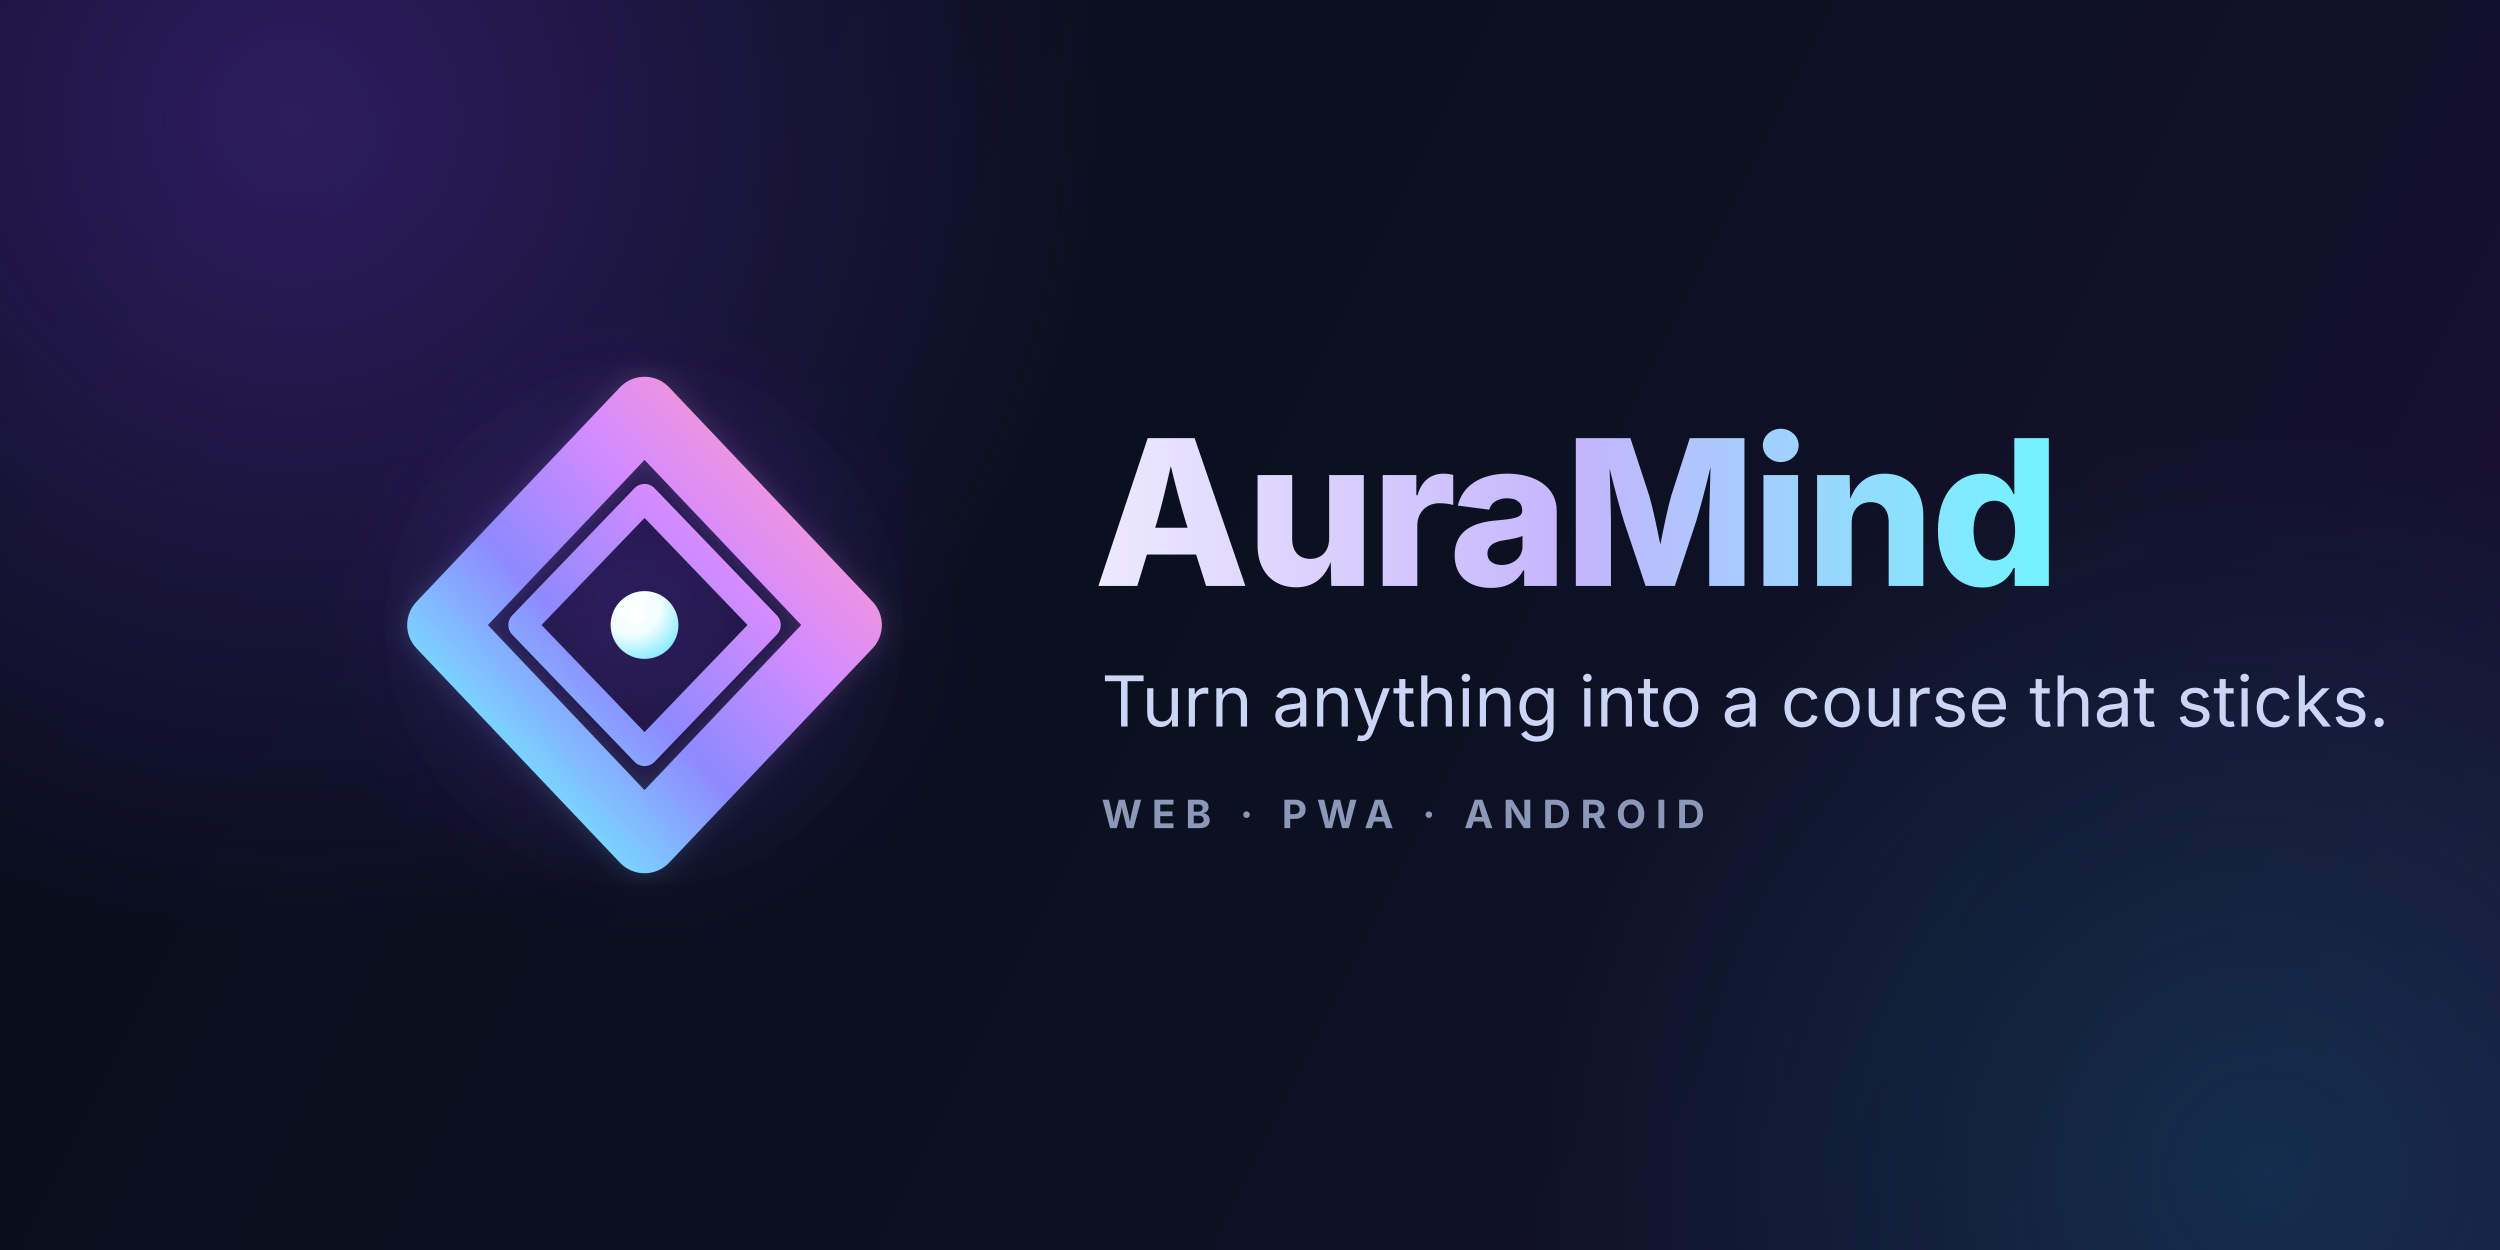
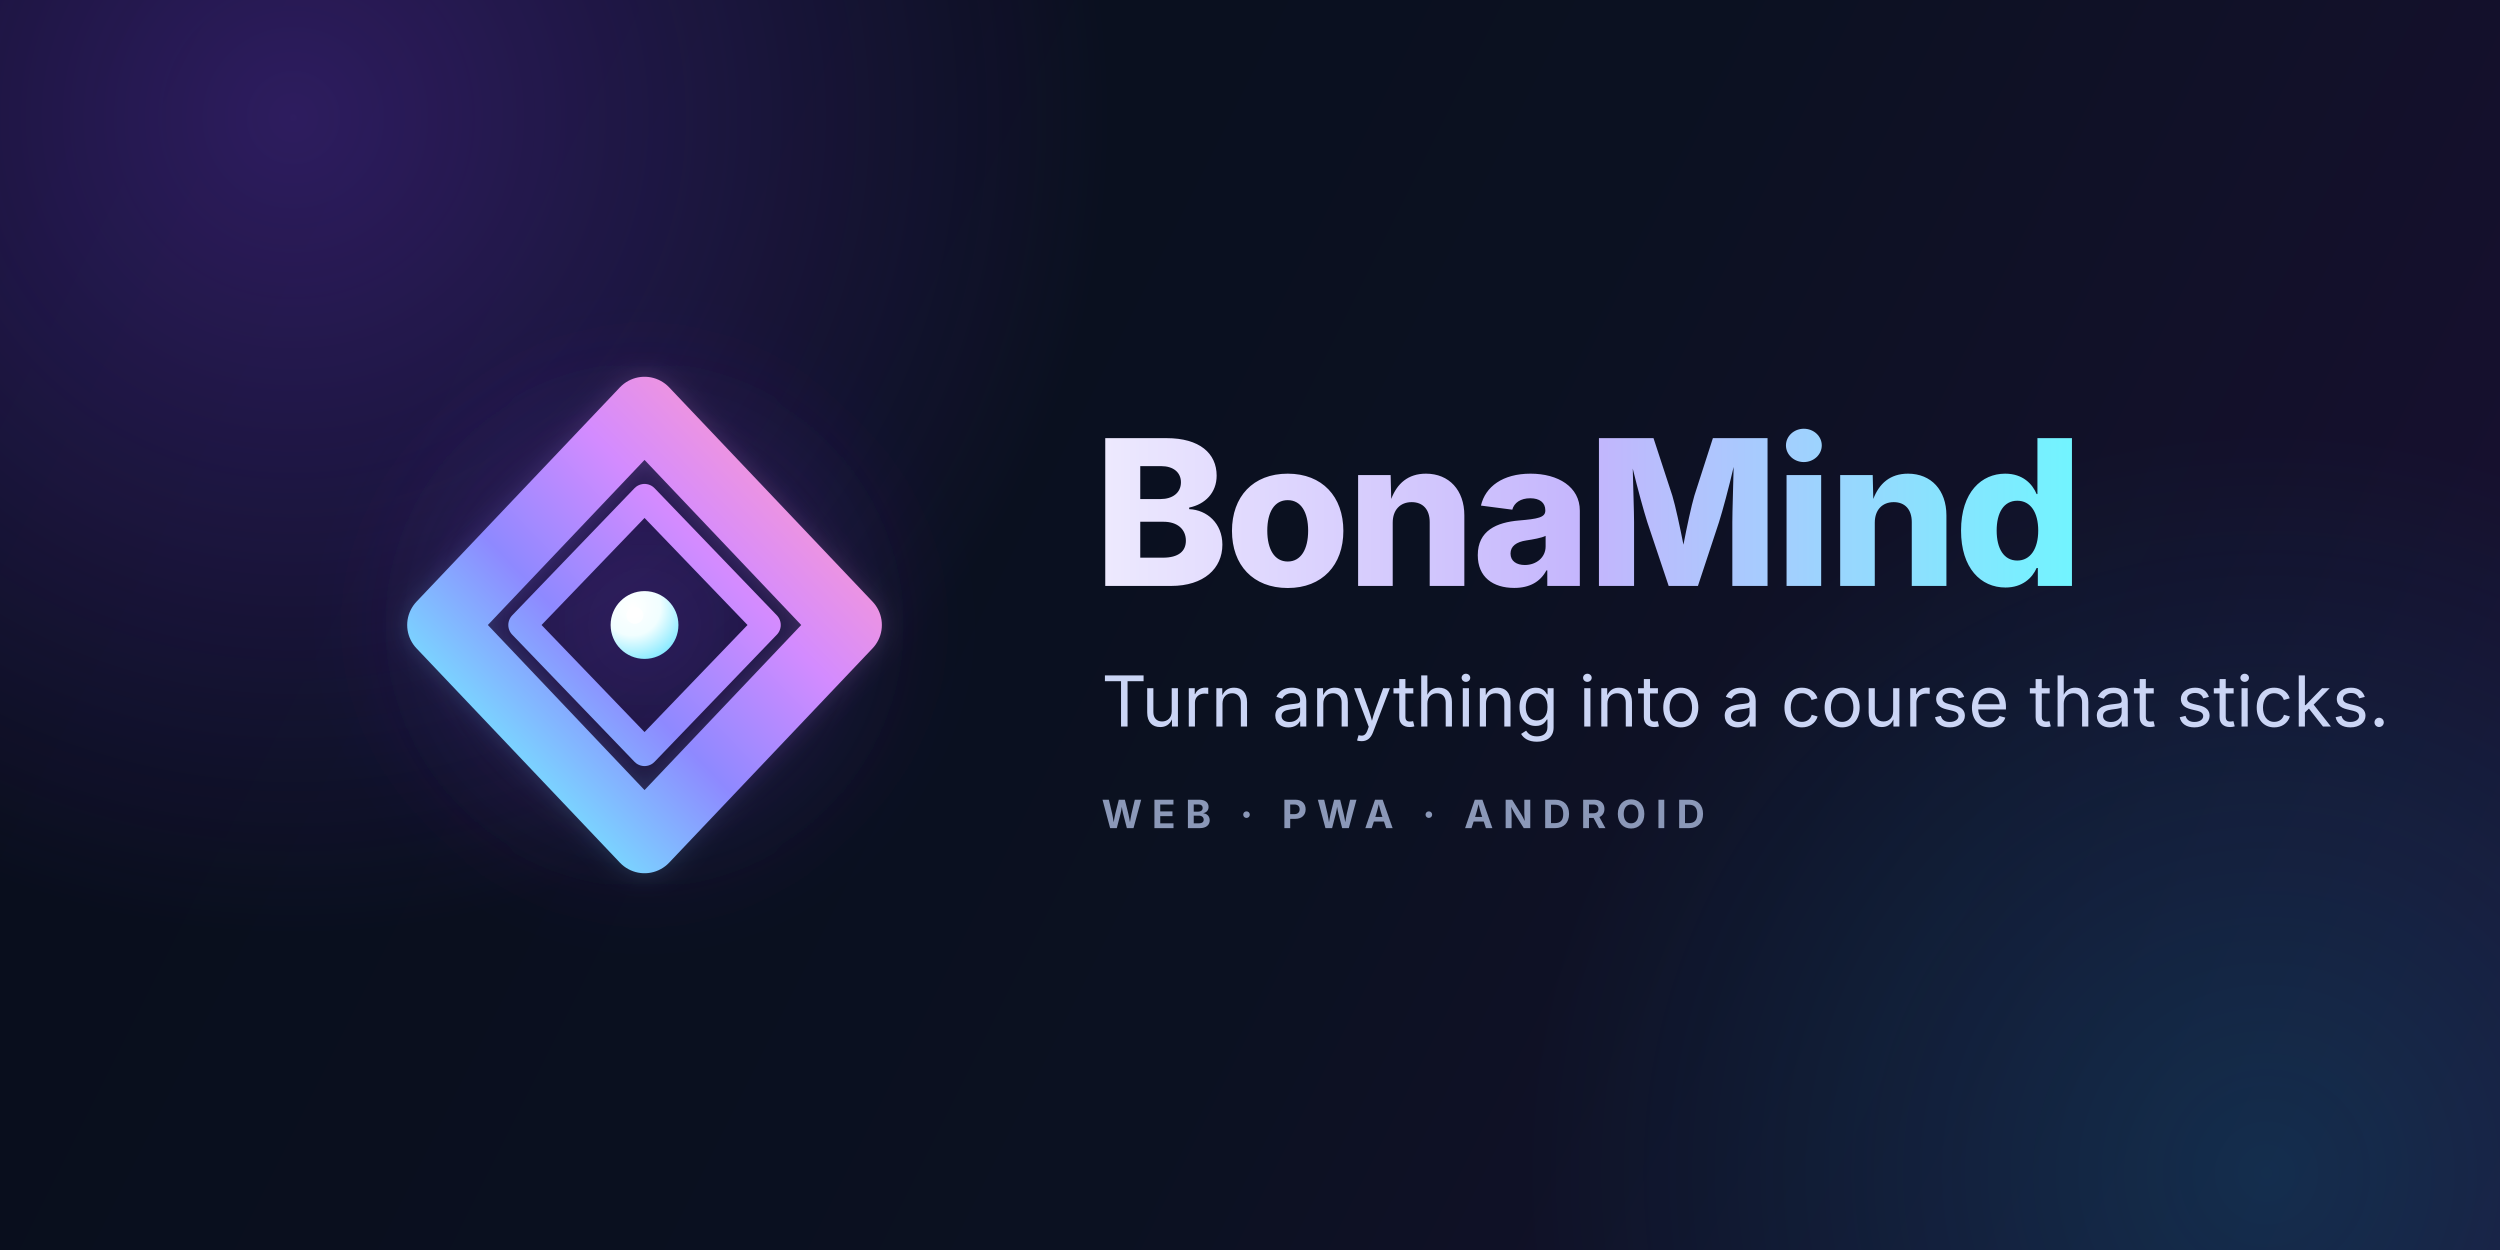
<svg xmlns="http://www.w3.org/2000/svg" viewBox="0 0 1280 640" shape-rendering="geometricPrecision">
  <defs>
    <linearGradient id="bg" x1="0" y1="0" x2="1280" y2="640" gradientUnits="userSpaceOnUse">
      <stop stop-color="#080d1b" />
      <stop offset="0.55" stop-color="#0b1121" />
      <stop offset="1" stop-color="#1a1033" />
    </linearGradient>
    <radialGradient id="glow-violet" cx="50%" cy="50%" r="50%">
      <stop stop-color="#7c3aed" stop-opacity="0.32" />
      <stop offset="1" stop-color="#7c3aed" stop-opacity="0" />
    </radialGradient>
    <radialGradient id="glow-cyan" cx="50%" cy="50%" r="50%">
      <stop stop-color="#06b6d4" stop-opacity="0.18" />
      <stop offset="1" stop-color="#06b6d4" stop-opacity="0" />
    </radialGradient>
    <linearGradient id="prism-mark" x1="112" y1="394" x2="406" y2="112" gradientUnits="userSpaceOnUse">
      <stop stop-color="#72F4FF" />
      <stop offset="0.38" stop-color="#8E89FF" />
      <stop offset="0.68" stop-color="#D38BFF" />
      <stop offset="1" stop-color="#FF9ACD" />
    </linearGradient>
    <radialGradient id="prism-core" cx="32%" cy="24%" r="80%">
      <stop stop-color="#FFFFFF" />
      <stop offset="0.52" stop-color="#F1FEFF" />
      <stop offset="1" stop-color="#8CEBFF" />
    </radialGradient>
    <linearGradient id="wordmark" x1="0" y1="0" x2="1" y2="0">
      <stop stop-color="#EDE9FE" />
      <stop offset="0.5" stop-color="#C4B5FD" />
      <stop offset="1" stop-color="#72F4FF" />
    </linearGradient>
    <filter id="blur-lg" x="-50%" y="-50%" width="200%" height="200%">
      <feGaussianBlur stdDeviation="24" />
    </filter>
    <filter id="blur-md" x="-50%" y="-50%" width="200%" height="200%">
      <feGaussianBlur stdDeviation="10" />
    </filter>
  </defs>
  <rect width="1280" height="640" fill="url(#bg)" />
  <circle cx="150" cy="60" r="420" fill="url(#glow-violet)" />
  <circle cx="1160" cy="600" r="380" fill="url(#glow-cyan)" />
  <g transform="translate(330 320) scale(0.62) translate(-256 -256)">
    <circle cx="256" cy="256" r="250" fill="url(#glow-violet)" filter="url(#blur-lg)" opacity="0.8" />
    <path d="M256 79L424 256L256 433L88 256Z" fill="none" stroke="url(#prism-mark)" stroke-width="56" stroke-linejoin="round" stroke-linecap="round" opacity="0.2" filter="url(#blur-md)" />
    <path d="M256 79L424 256L256 433L88 256Z" fill="none" stroke="url(#prism-mark)" stroke-width="56" stroke-linejoin="round" stroke-linecap="round" />
    <path d="M256 151L357 256L256 361L155 256Z" fill="none" stroke="url(#prism-mark)" stroke-width="23" stroke-linejoin="round" stroke-linecap="round" />
    <circle cx="256" cy="256" r="28" fill="url(#prism-core)" />
    <circle cx="248" cy="248" r="7" fill="#FFFFFF" opacity="0.9" />
  </g>
-   <text x="560" y="300" font-family="'Segoe UI', 'Inter', 'Helvetica Neue', Arial, sans-serif" font-size="104" font-weight="800" letter-spacing="-2" fill="url(#wordmark)">AuraMind</text>
+   <text x="560" y="300" font-family="'Segoe UI', 'Inter', 'Helvetica Neue', Arial, sans-serif" font-size="104" font-weight="800" letter-spacing="-2" fill="url(#wordmark)">BonaMind</text>
  <text x="564" y="372" font-family="'Segoe UI', 'Inter', 'Helvetica Neue', Arial, sans-serif" font-size="36" font-weight="400" fill="#cbd5f5">Turn anything into a course that sticks.</text>
  <text x="564" y="424" font-family="'Segoe UI', 'Inter', 'Helvetica Neue', Arial, sans-serif" font-size="20" font-weight="700" letter-spacing="5" fill="#8b98b8">WEB  ·  PWA  ·  ANDROID</text>
</svg>
